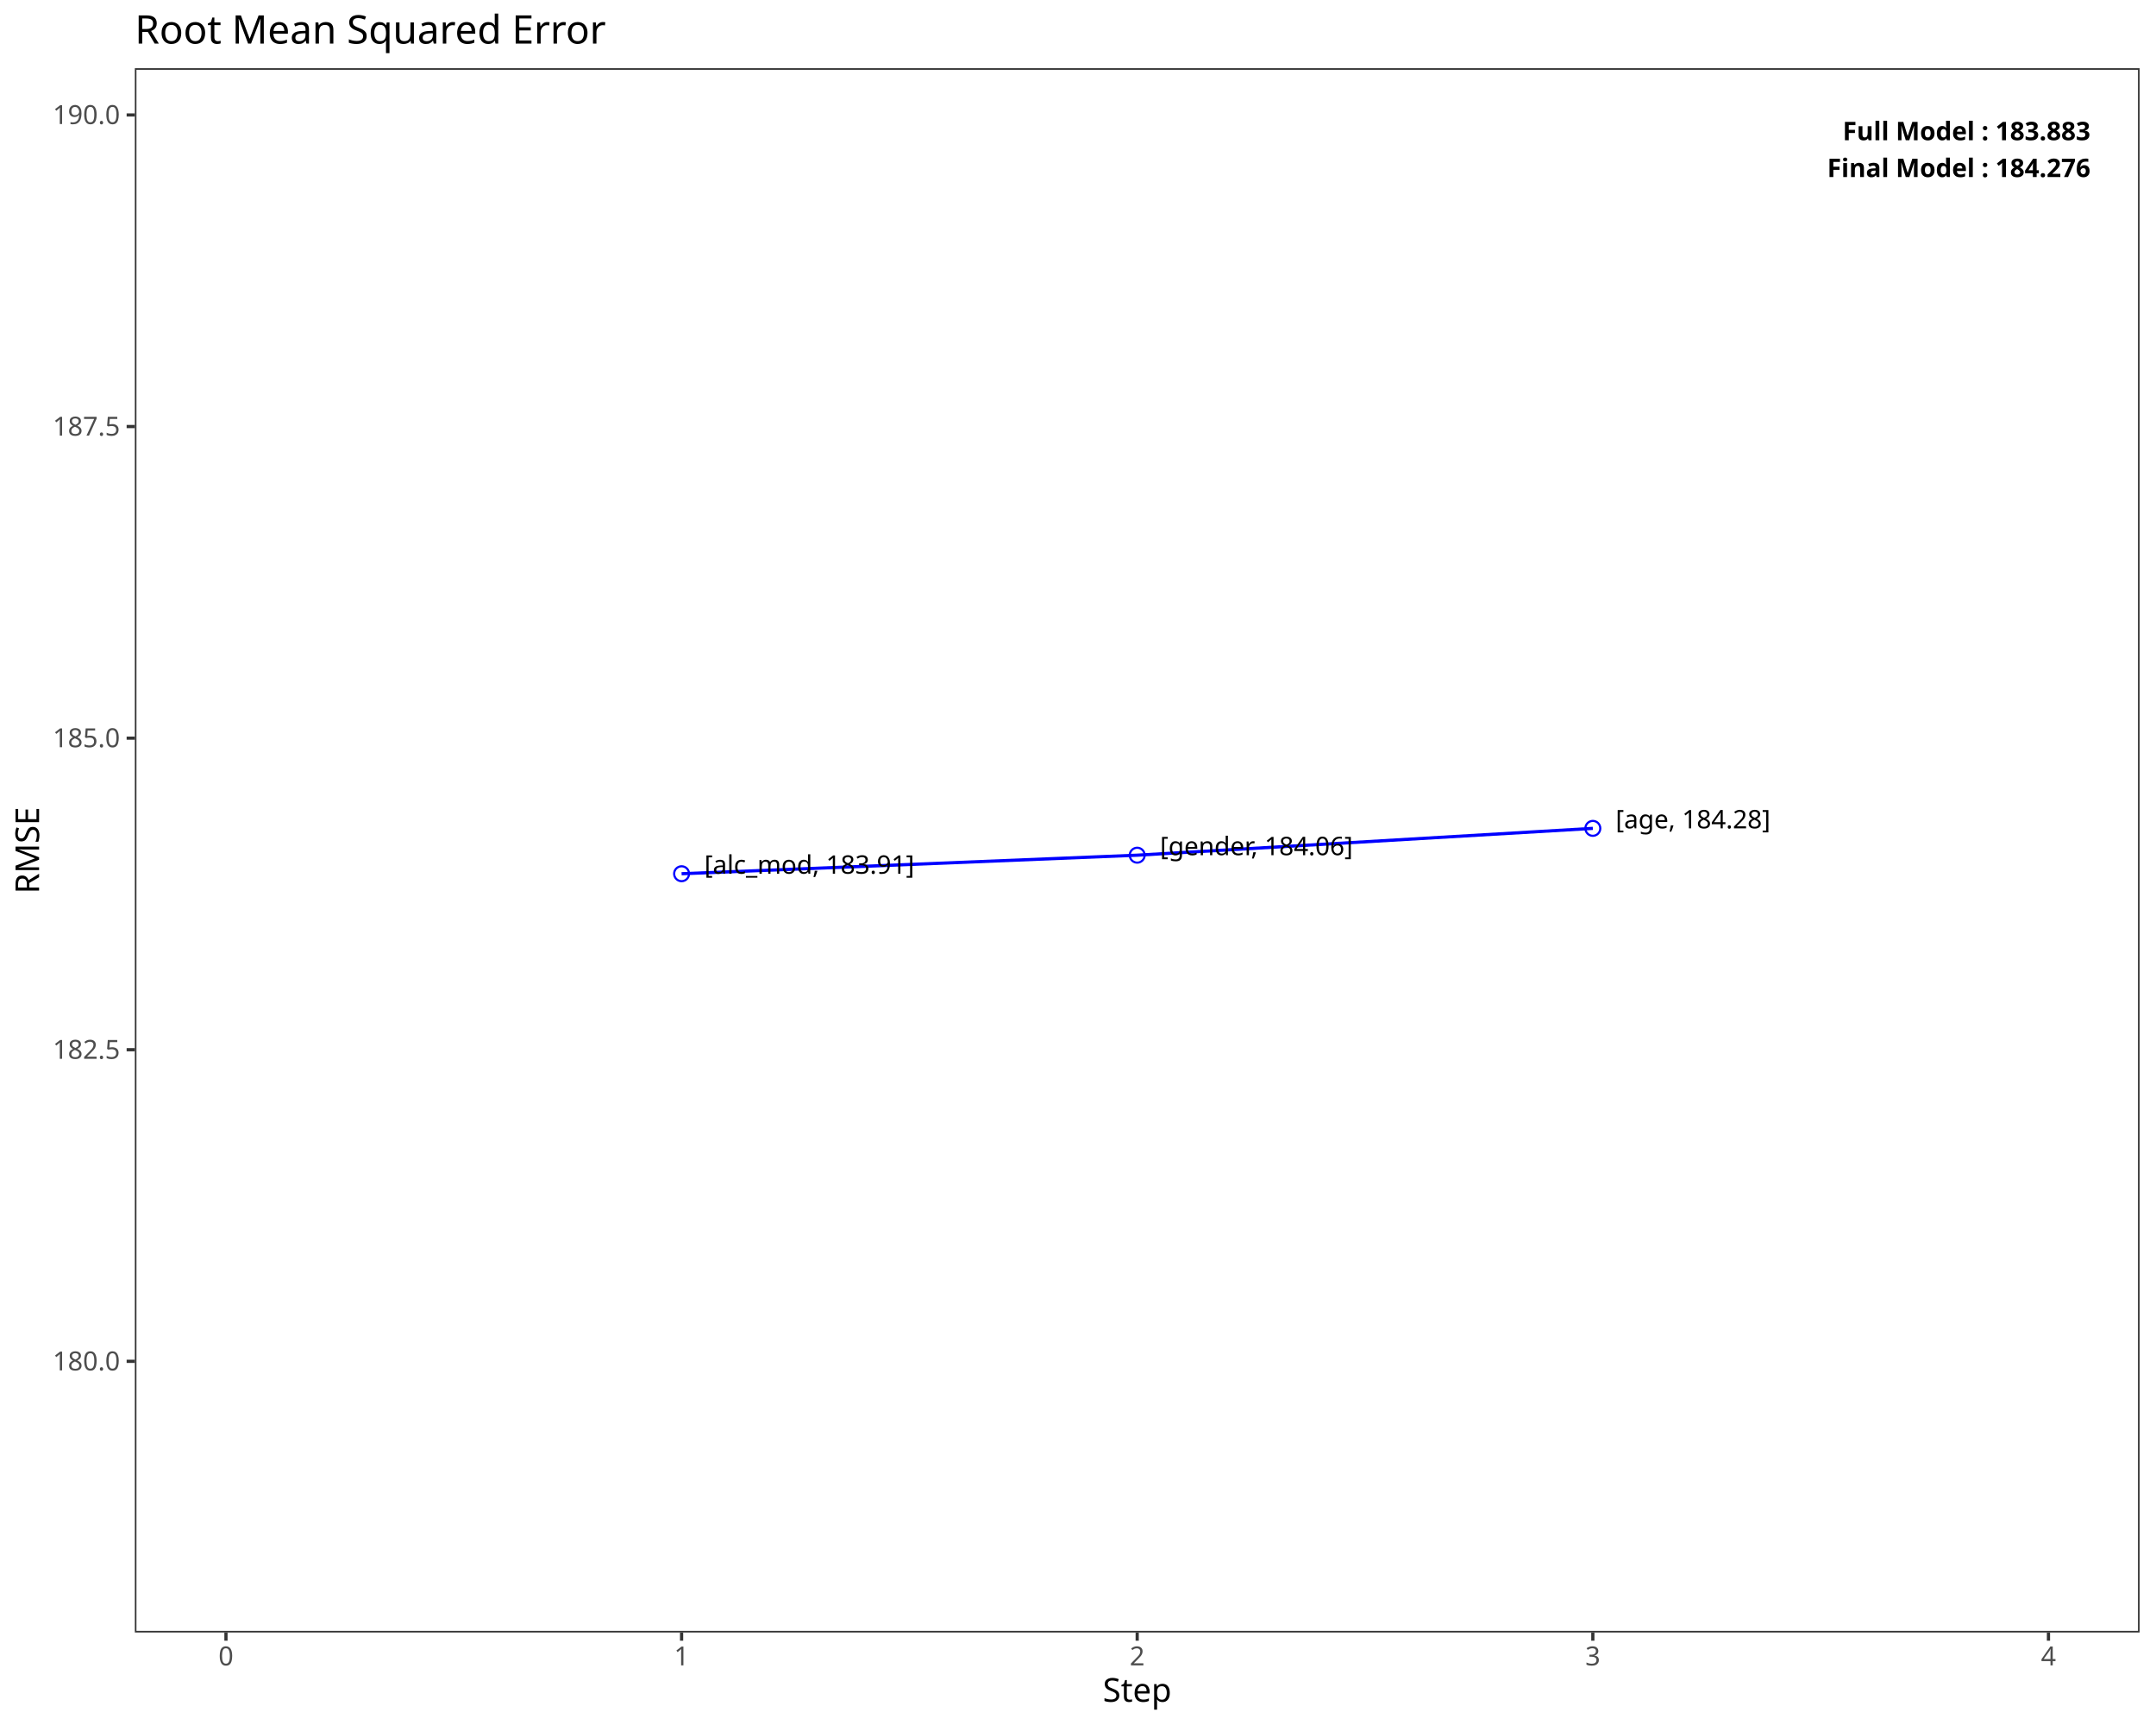
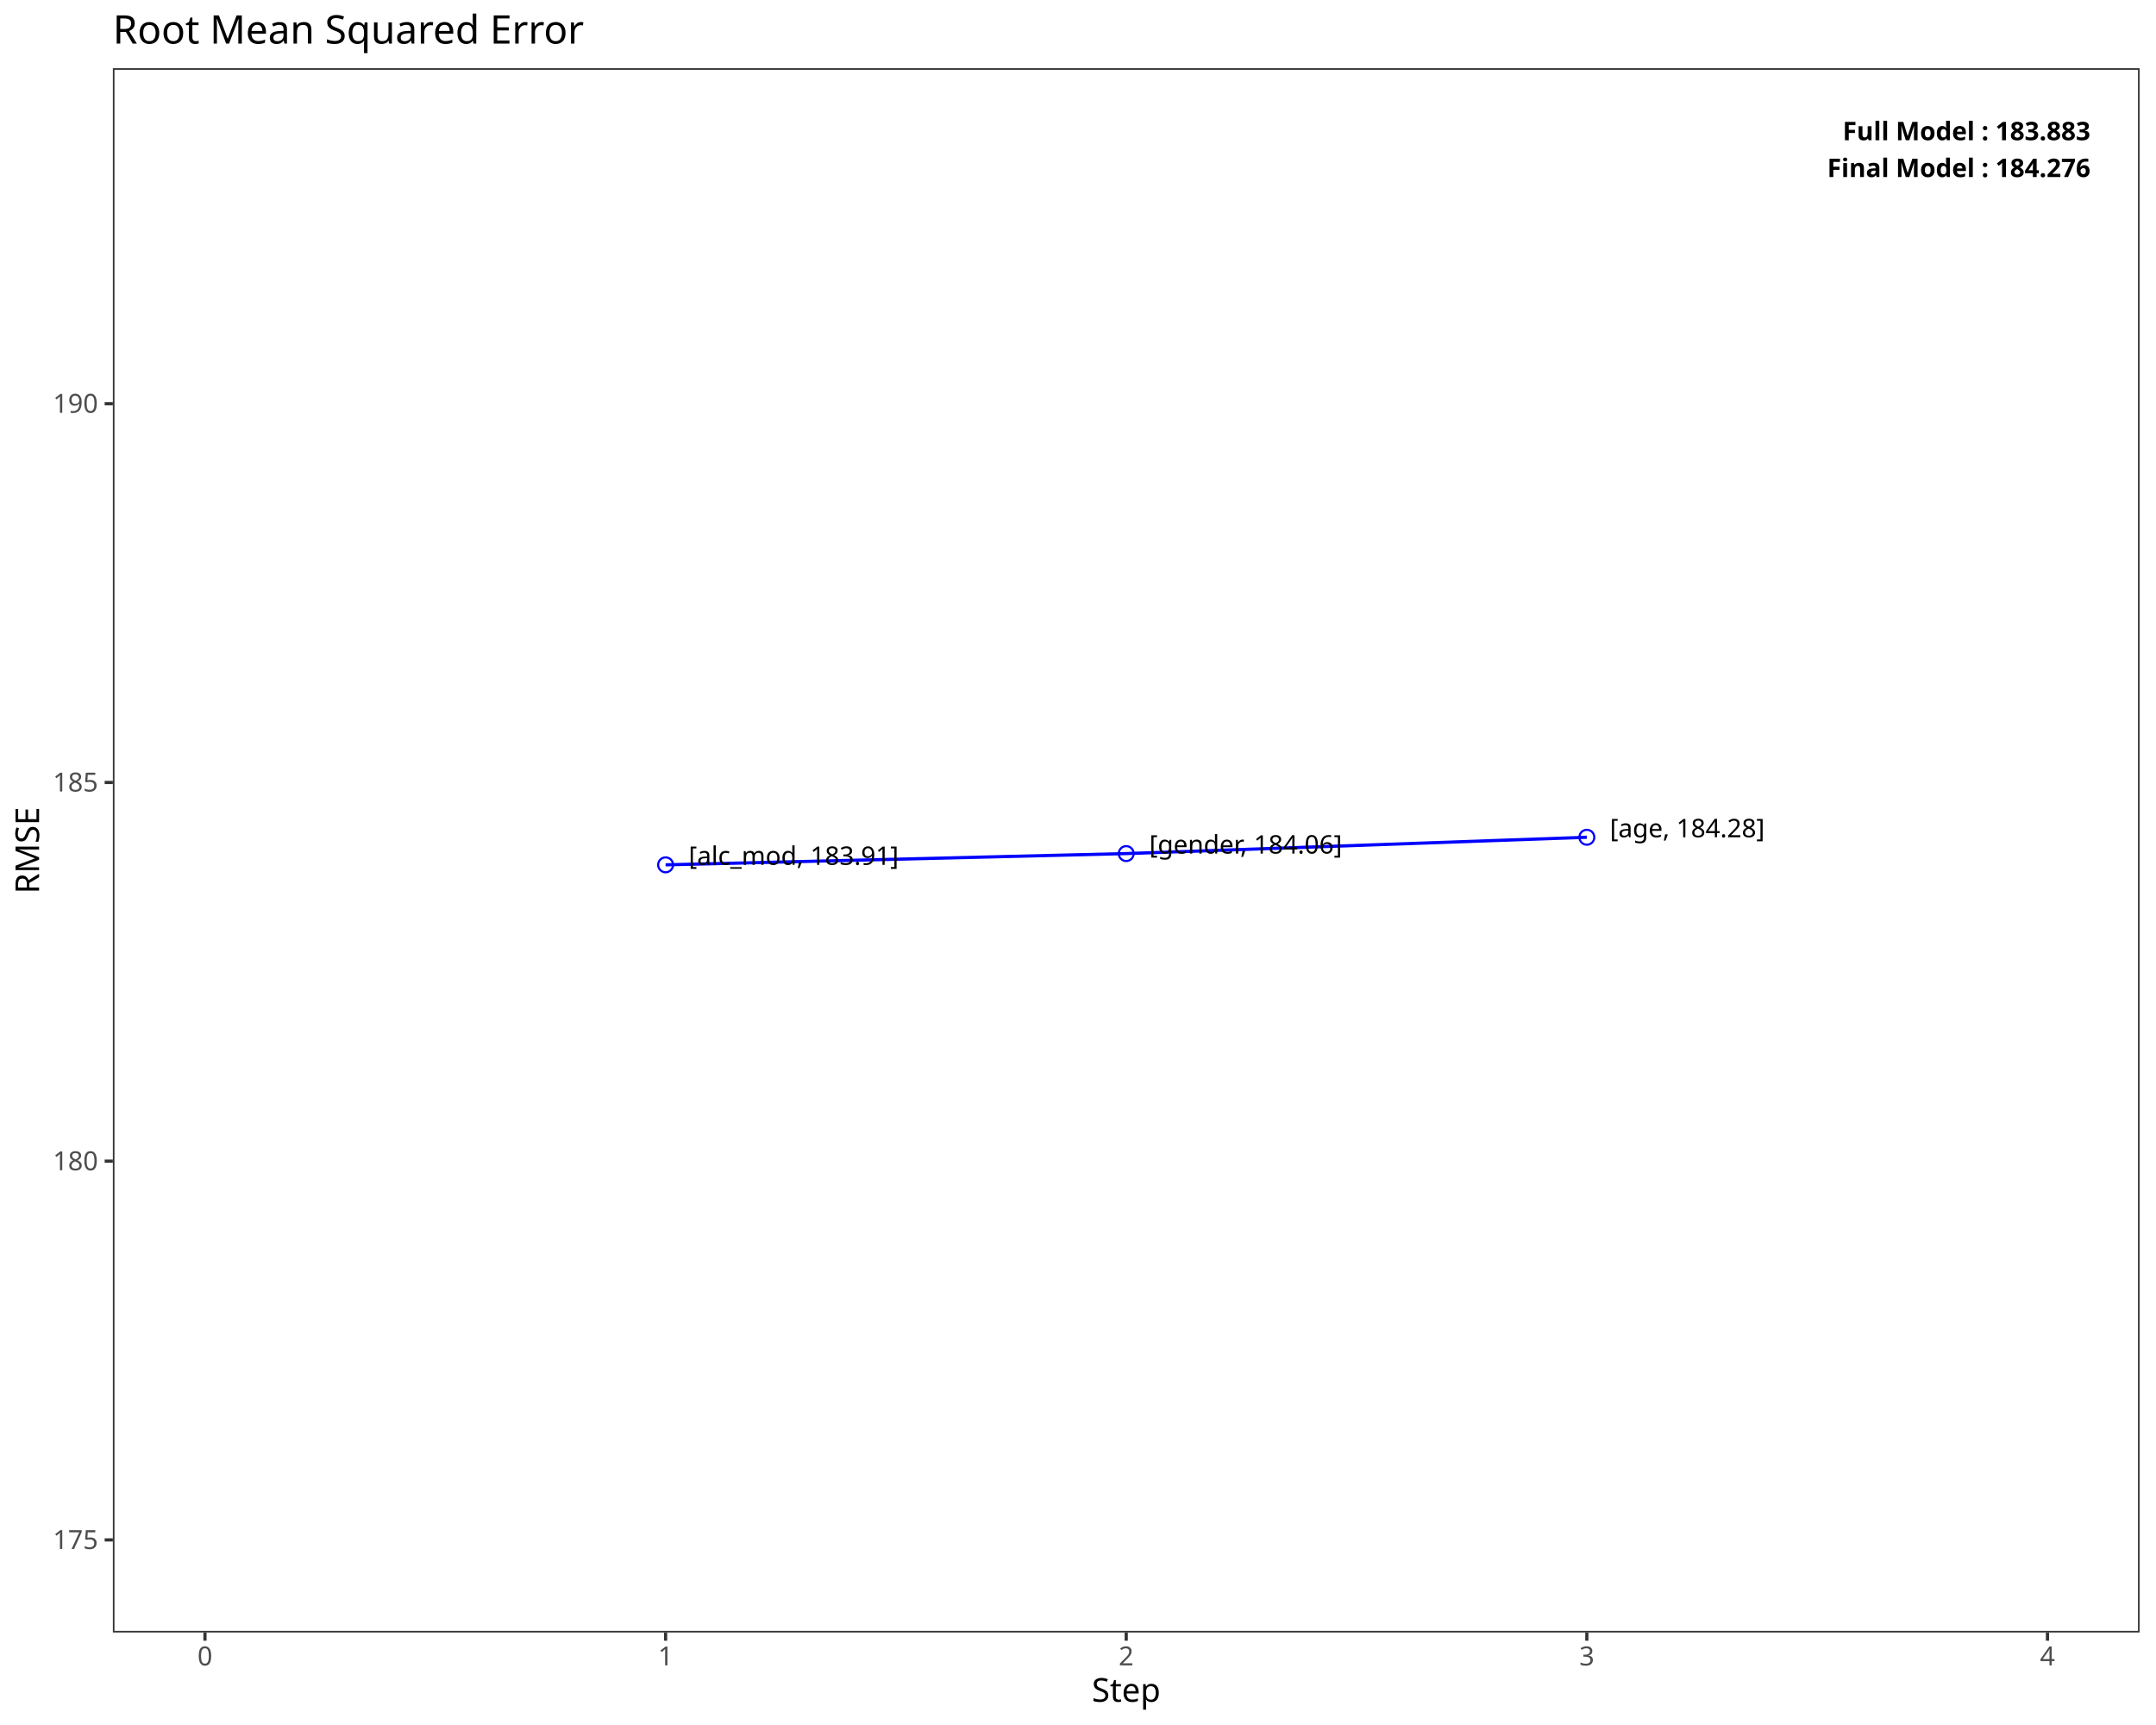
<svg xmlns="http://www.w3.org/2000/svg" class="svglite" data-engine-version="2.0" width="720.00pt" height="576.00pt" viewBox="0 0 720.00 576.00">
  <defs>
    <style type="text/css">
    .svglite line, .svglite polyline, .svglite polygon, .svglite path, .svglite rect, .svglite circle {
      fill: none;
      stroke: #000000;
      stroke-linecap: round;
      stroke-linejoin: round;
      stroke-miterlimit: 10.00;
    }
  </style>
  </defs>
  <rect width="100%" height="100%" style="stroke: none; fill: #FFFFFF;" />
  <defs>
    <clipPath id="cpMC4wMHw3MjAuMDB8MC4wMHw1NzYuMDA=">
      <rect x="0.00" y="0.00" width="720.00" height="576.00" />
    </clipPath>
  </defs>
  <g clip-path="url(#cpMC4wMHw3MjAuMDB8MC4wMHw1NzYuMDA=)">
    <rect x="0.00" y="0.00" width="720.00" height="576.00" style="stroke-width: 1.07; stroke: #FFFFFF; fill: #FFFFFF;" />
  </g>
  <defs>
-     <clipPath id="cpNDUuMDN8NzE0LjUyfDIyLjc4fDU0NS4xMQ==">
-       <rect x="45.03" y="22.78" width="669.49" height="522.33" />
+     <clipPath id="cpMzcuNjl8NzE0LjUyfDIyLjc4fDU0NS4xMQ==">
+       <rect x="37.69" y="22.78" width="676.83" height="522.33" />
    </clipPath>
  </defs>
-   <g clip-path="url(#cpNDUuMDN8NzE0LjUyfDIyLjc4fDU0NS4xMQ==)">
-     <rect x="45.03" y="22.78" width="669.49" height="522.33" style="stroke-width: 1.07; stroke: none; fill: #FFFFFF;" />
-     <polyline points="227.62,291.75 379.77,285.56 531.93,276.60 " style="stroke-width: 1.07; stroke: #0000FF; stroke-linecap: butt;" />
-     <circle cx="227.62" cy="291.75" r="2.49" style="stroke-width: 0.71; stroke: #0000FF;" />
-     <circle cx="379.77" cy="285.56" r="2.49" style="stroke-width: 0.71; stroke: #0000FF;" />
-     <circle cx="531.93" cy="276.60" r="2.49" style="stroke-width: 0.71; stroke: #0000FF;" />
-     <text x="235.22" y="291.75" style="font-size: 8.54px; font-family: sans;" textLength="67.86px" lengthAdjust="spacingAndGlyphs">[alc_mod, 183.91]</text>
-     <text x="387.38" y="285.56" style="font-size: 8.54px; font-family: sans;" textLength="62.17px" lengthAdjust="spacingAndGlyphs">[gender, 184.06]</text>
-     <text x="539.54" y="276.60" style="font-size: 8.54px; font-family: sans;" textLength="49.84px" lengthAdjust="spacingAndGlyphs">[age, 184.28]</text>
+   <g clip-path="url(#cpMzcuNjl8NzE0LjUyfDIyLjc4fDU0NS4xMQ==)">
+     <rect x="37.69" y="22.78" width="676.83" height="522.33" style="stroke-width: 1.07; stroke: none; fill: #FFFFFF;" />
+     <polyline points="222.28,288.78 376.10,285.02 529.93,279.57 " style="stroke-width: 1.07; stroke: #0000FF; stroke-linecap: butt;" />
+     <circle cx="222.28" cy="288.78" r="2.49" style="stroke-width: 0.71; stroke: #0000FF;" />
+     <circle cx="376.10" cy="285.02" r="2.49" style="stroke-width: 0.71; stroke: #0000FF;" />
+     <circle cx="529.93" cy="279.57" r="2.49" style="stroke-width: 0.71; stroke: #0000FF;" />
+     <text x="229.97" y="288.78" style="font-size: 8.54px; font-family: sans;" textLength="67.86px" lengthAdjust="spacingAndGlyphs">[alc_mod, 183.91]</text>
+     <text x="383.80" y="285.02" style="font-size: 8.54px; font-family: sans;" textLength="62.17px" lengthAdjust="spacingAndGlyphs">[gender, 184.06]</text>
+     <text x="537.62" y="279.57" style="font-size: 8.54px; font-family: sans;" textLength="49.84px" lengthAdjust="spacingAndGlyphs">[age, 184.28]</text>
    <text x="698.10" y="46.82" text-anchor="end" style="font-size: 8.54px; font-weight: bold; font-family: sans;" textLength="82.09px" lengthAdjust="spacingAndGlyphs"> Full Model  : 183.883</text>
    <text x="698.10" y="59.12" text-anchor="end" style="font-size: 8.54px; font-weight: bold; font-family: sans;" textLength="82.09px" lengthAdjust="spacingAndGlyphs">Final Model : 184.276</text>
-     <rect x="45.03" y="22.78" width="669.49" height="522.33" style="stroke-width: 1.07; stroke: #333333;" />
+     <rect x="37.69" y="22.78" width="676.83" height="522.33" style="stroke-width: 1.07; stroke: #333333;" />
  </g>
  <g clip-path="url(#cpMC4wMHw3MjAuMDB8MC4wMHw1NzYuMDA=)">
-     <text x="40.10" y="457.59" text-anchor="end" style="font-size: 8.80px; fill: #4D4D4D; font-family: sans;" textLength="22.02px" lengthAdjust="spacingAndGlyphs">180.0</text>
-     <text x="40.10" y="353.55" text-anchor="end" style="font-size: 8.80px; fill: #4D4D4D; font-family: sans;" textLength="22.02px" lengthAdjust="spacingAndGlyphs">182.5</text>
-     <text x="40.10" y="249.50" text-anchor="end" style="font-size: 8.80px; fill: #4D4D4D; font-family: sans;" textLength="22.02px" lengthAdjust="spacingAndGlyphs">185.0</text>
-     <text x="40.10" y="145.46" text-anchor="end" style="font-size: 8.80px; fill: #4D4D4D; font-family: sans;" textLength="22.02px" lengthAdjust="spacingAndGlyphs">187.5</text>
-     <text x="40.10" y="41.42" text-anchor="end" style="font-size: 8.80px; fill: #4D4D4D; font-family: sans;" textLength="22.02px" lengthAdjust="spacingAndGlyphs">190.0</text>
-     <polyline points="42.29,454.56 45.03,454.56 " style="stroke-width: 1.07; stroke: #333333; stroke-linecap: butt;" />
-     <polyline points="42.29,350.52 45.03,350.52 " style="stroke-width: 1.07; stroke: #333333; stroke-linecap: butt;" />
-     <polyline points="42.29,246.48 45.03,246.48 " style="stroke-width: 1.07; stroke: #333333; stroke-linecap: butt;" />
-     <polyline points="42.29,142.43 45.03,142.43 " style="stroke-width: 1.07; stroke: #333333; stroke-linecap: butt;" />
-     <polyline points="42.29,38.39 45.03,38.39 " style="stroke-width: 1.07; stroke: #333333; stroke-linecap: butt;" />
-     <polyline points="75.46,547.85 75.46,545.11 " style="stroke-width: 1.07; stroke: #333333; stroke-linecap: butt;" />
-     <polyline points="227.62,547.85 227.62,545.11 " style="stroke-width: 1.07; stroke: #333333; stroke-linecap: butt;" />
-     <polyline points="379.77,547.85 379.77,545.11 " style="stroke-width: 1.07; stroke: #333333; stroke-linecap: butt;" />
-     <polyline points="531.93,547.85 531.93,545.11 " style="stroke-width: 1.07; stroke: #333333; stroke-linecap: butt;" />
-     <polyline points="684.09,547.85 684.09,545.11 " style="stroke-width: 1.07; stroke: #333333; stroke-linecap: butt;" />
-     <text x="75.46" y="556.10" text-anchor="middle" style="font-size: 8.80px; fill: #4D4D4D; font-family: sans;" textLength="4.89px" lengthAdjust="spacingAndGlyphs">0</text>
-     <text x="227.62" y="556.10" text-anchor="middle" style="font-size: 8.80px; fill: #4D4D4D; font-family: sans;" textLength="4.89px" lengthAdjust="spacingAndGlyphs">1</text>
-     <text x="379.77" y="556.10" text-anchor="middle" style="font-size: 8.80px; fill: #4D4D4D; font-family: sans;" textLength="4.89px" lengthAdjust="spacingAndGlyphs">2</text>
-     <text x="531.93" y="556.10" text-anchor="middle" style="font-size: 8.80px; fill: #4D4D4D; font-family: sans;" textLength="4.89px" lengthAdjust="spacingAndGlyphs">3</text>
-     <text x="684.09" y="556.10" text-anchor="middle" style="font-size: 8.80px; fill: #4D4D4D; font-family: sans;" textLength="4.89px" lengthAdjust="spacingAndGlyphs">4</text>
-     <text x="379.77" y="568.24" text-anchor="middle" style="font-size: 11.00px; font-family: sans;" textLength="22.63px" lengthAdjust="spacingAndGlyphs">Step</text>
+     <text x="32.76" y="517.23" text-anchor="end" style="font-size: 8.80px; fill: #4D4D4D; font-family: sans;" textLength="14.68px" lengthAdjust="spacingAndGlyphs">175</text>
+     <text x="32.76" y="390.76" text-anchor="end" style="font-size: 8.80px; fill: #4D4D4D; font-family: sans;" textLength="14.68px" lengthAdjust="spacingAndGlyphs">180</text>
+     <text x="32.76" y="264.29" text-anchor="end" style="font-size: 8.80px; fill: #4D4D4D; font-family: sans;" textLength="14.68px" lengthAdjust="spacingAndGlyphs">185</text>
+     <text x="32.76" y="137.83" text-anchor="end" style="font-size: 8.80px; fill: #4D4D4D; font-family: sans;" textLength="14.68px" lengthAdjust="spacingAndGlyphs">190</text>
+     <polyline points="34.95,514.20 37.69,514.20 " style="stroke-width: 1.07; stroke: #333333; stroke-linecap: butt;" />
+     <polyline points="34.95,387.73 37.69,387.73 " style="stroke-width: 1.07; stroke: #333333; stroke-linecap: butt;" />
+     <polyline points="34.95,261.27 37.69,261.27 " style="stroke-width: 1.07; stroke: #333333; stroke-linecap: butt;" />
+     <polyline points="34.95,134.80 37.69,134.80 " style="stroke-width: 1.07; stroke: #333333; stroke-linecap: butt;" />
+     <polyline points="68.45,547.85 68.45,545.11 " style="stroke-width: 1.07; stroke: #333333; stroke-linecap: butt;" />
+     <polyline points="222.28,547.85 222.28,545.11 " style="stroke-width: 1.07; stroke: #333333; stroke-linecap: butt;" />
+     <polyline points="376.10,547.85 376.10,545.11 " style="stroke-width: 1.07; stroke: #333333; stroke-linecap: butt;" />
+     <polyline points="529.93,547.85 529.93,545.11 " style="stroke-width: 1.07; stroke: #333333; stroke-linecap: butt;" />
+     <polyline points="683.76,547.85 683.76,545.11 " style="stroke-width: 1.07; stroke: #333333; stroke-linecap: butt;" />
+     <text x="68.45" y="556.10" text-anchor="middle" style="font-size: 8.80px; fill: #4D4D4D; font-family: sans;" textLength="4.89px" lengthAdjust="spacingAndGlyphs">0</text>
+     <text x="222.28" y="556.10" text-anchor="middle" style="font-size: 8.80px; fill: #4D4D4D; font-family: sans;" textLength="4.89px" lengthAdjust="spacingAndGlyphs">1</text>
+     <text x="376.10" y="556.10" text-anchor="middle" style="font-size: 8.80px; fill: #4D4D4D; font-family: sans;" textLength="4.89px" lengthAdjust="spacingAndGlyphs">2</text>
+     <text x="529.93" y="556.10" text-anchor="middle" style="font-size: 8.80px; fill: #4D4D4D; font-family: sans;" textLength="4.89px" lengthAdjust="spacingAndGlyphs">3</text>
+     <text x="683.76" y="556.10" text-anchor="middle" style="font-size: 8.80px; fill: #4D4D4D; font-family: sans;" textLength="4.89px" lengthAdjust="spacingAndGlyphs">4</text>
+     <text x="376.10" y="568.24" text-anchor="middle" style="font-size: 11.00px; font-family: sans;" textLength="22.63px" lengthAdjust="spacingAndGlyphs">Step</text>
    <text transform="translate(13.05,283.95) rotate(-90)" text-anchor="middle" style="font-size: 11.00px; font-family: sans;" textLength="31.79px" lengthAdjust="spacingAndGlyphs">RMSE</text>
-     <text x="45.03" y="14.56" style="font-size: 13.20px; font-family: sans;" textLength="151.16px" lengthAdjust="spacingAndGlyphs">Root Mean Squared Error</text>
+     <text x="37.69" y="14.56" style="font-size: 13.20px; font-family: sans;" textLength="151.16px" lengthAdjust="spacingAndGlyphs">Root Mean Squared Error</text>
  </g>
</svg>
